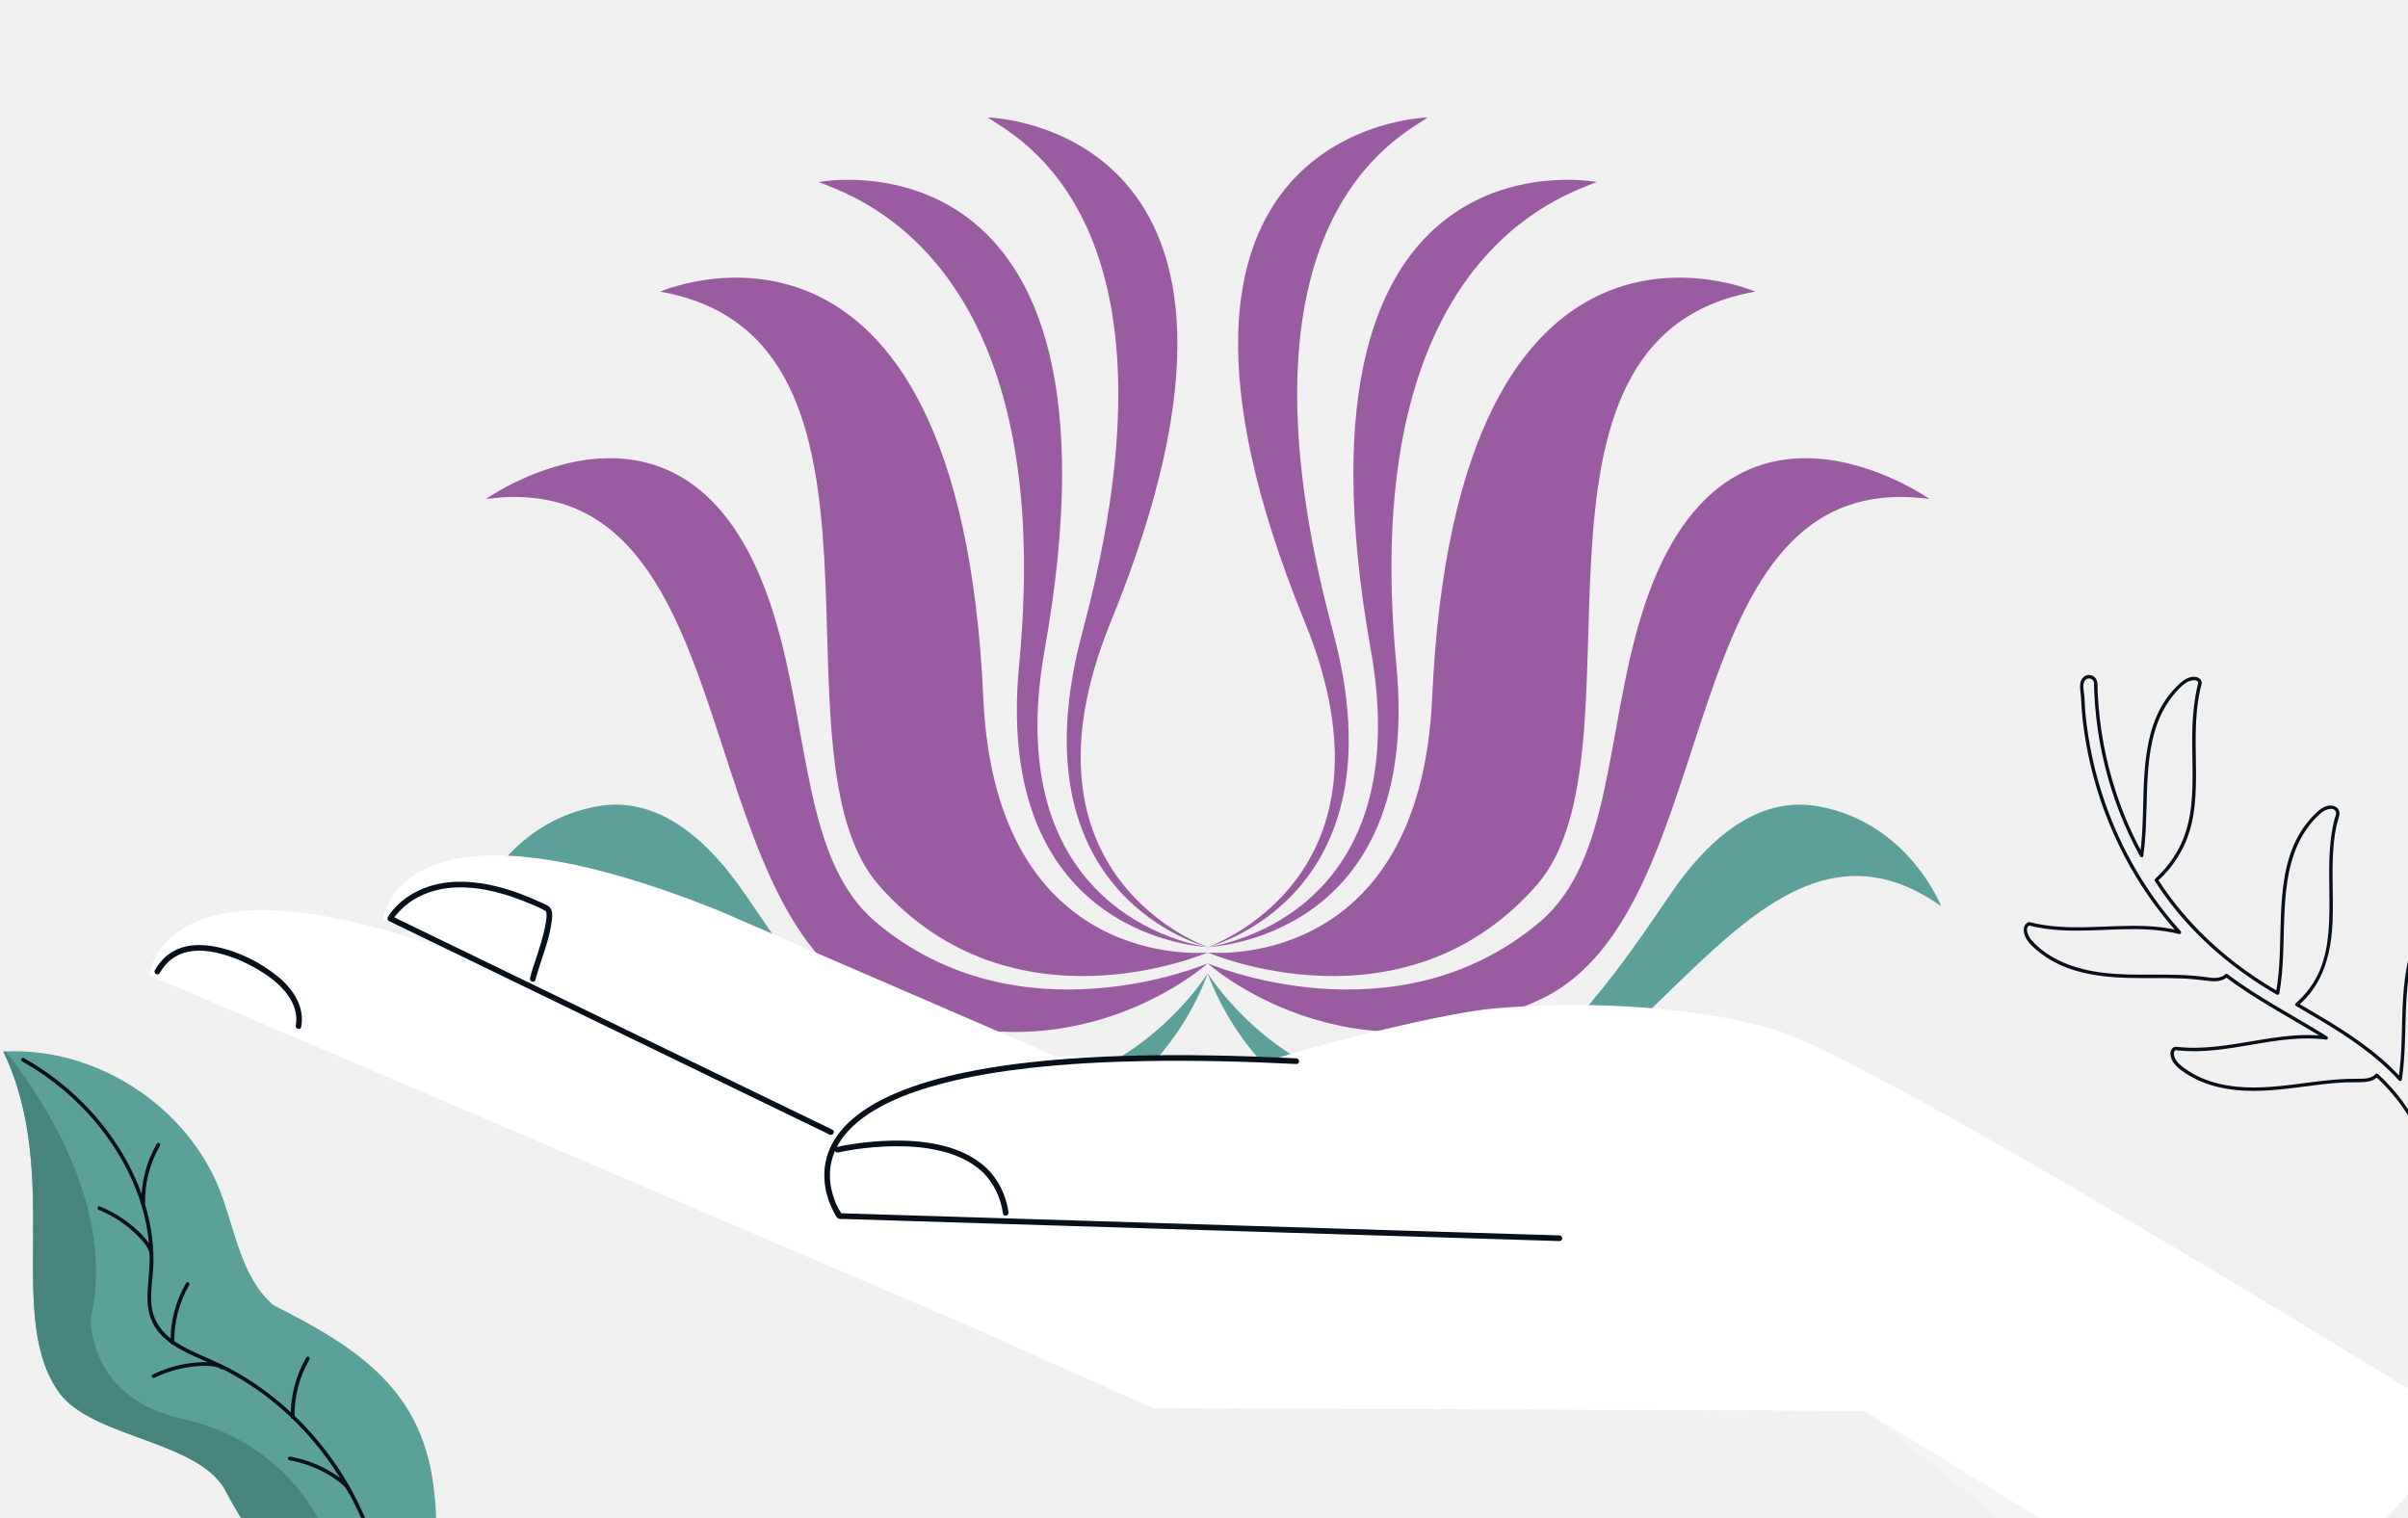
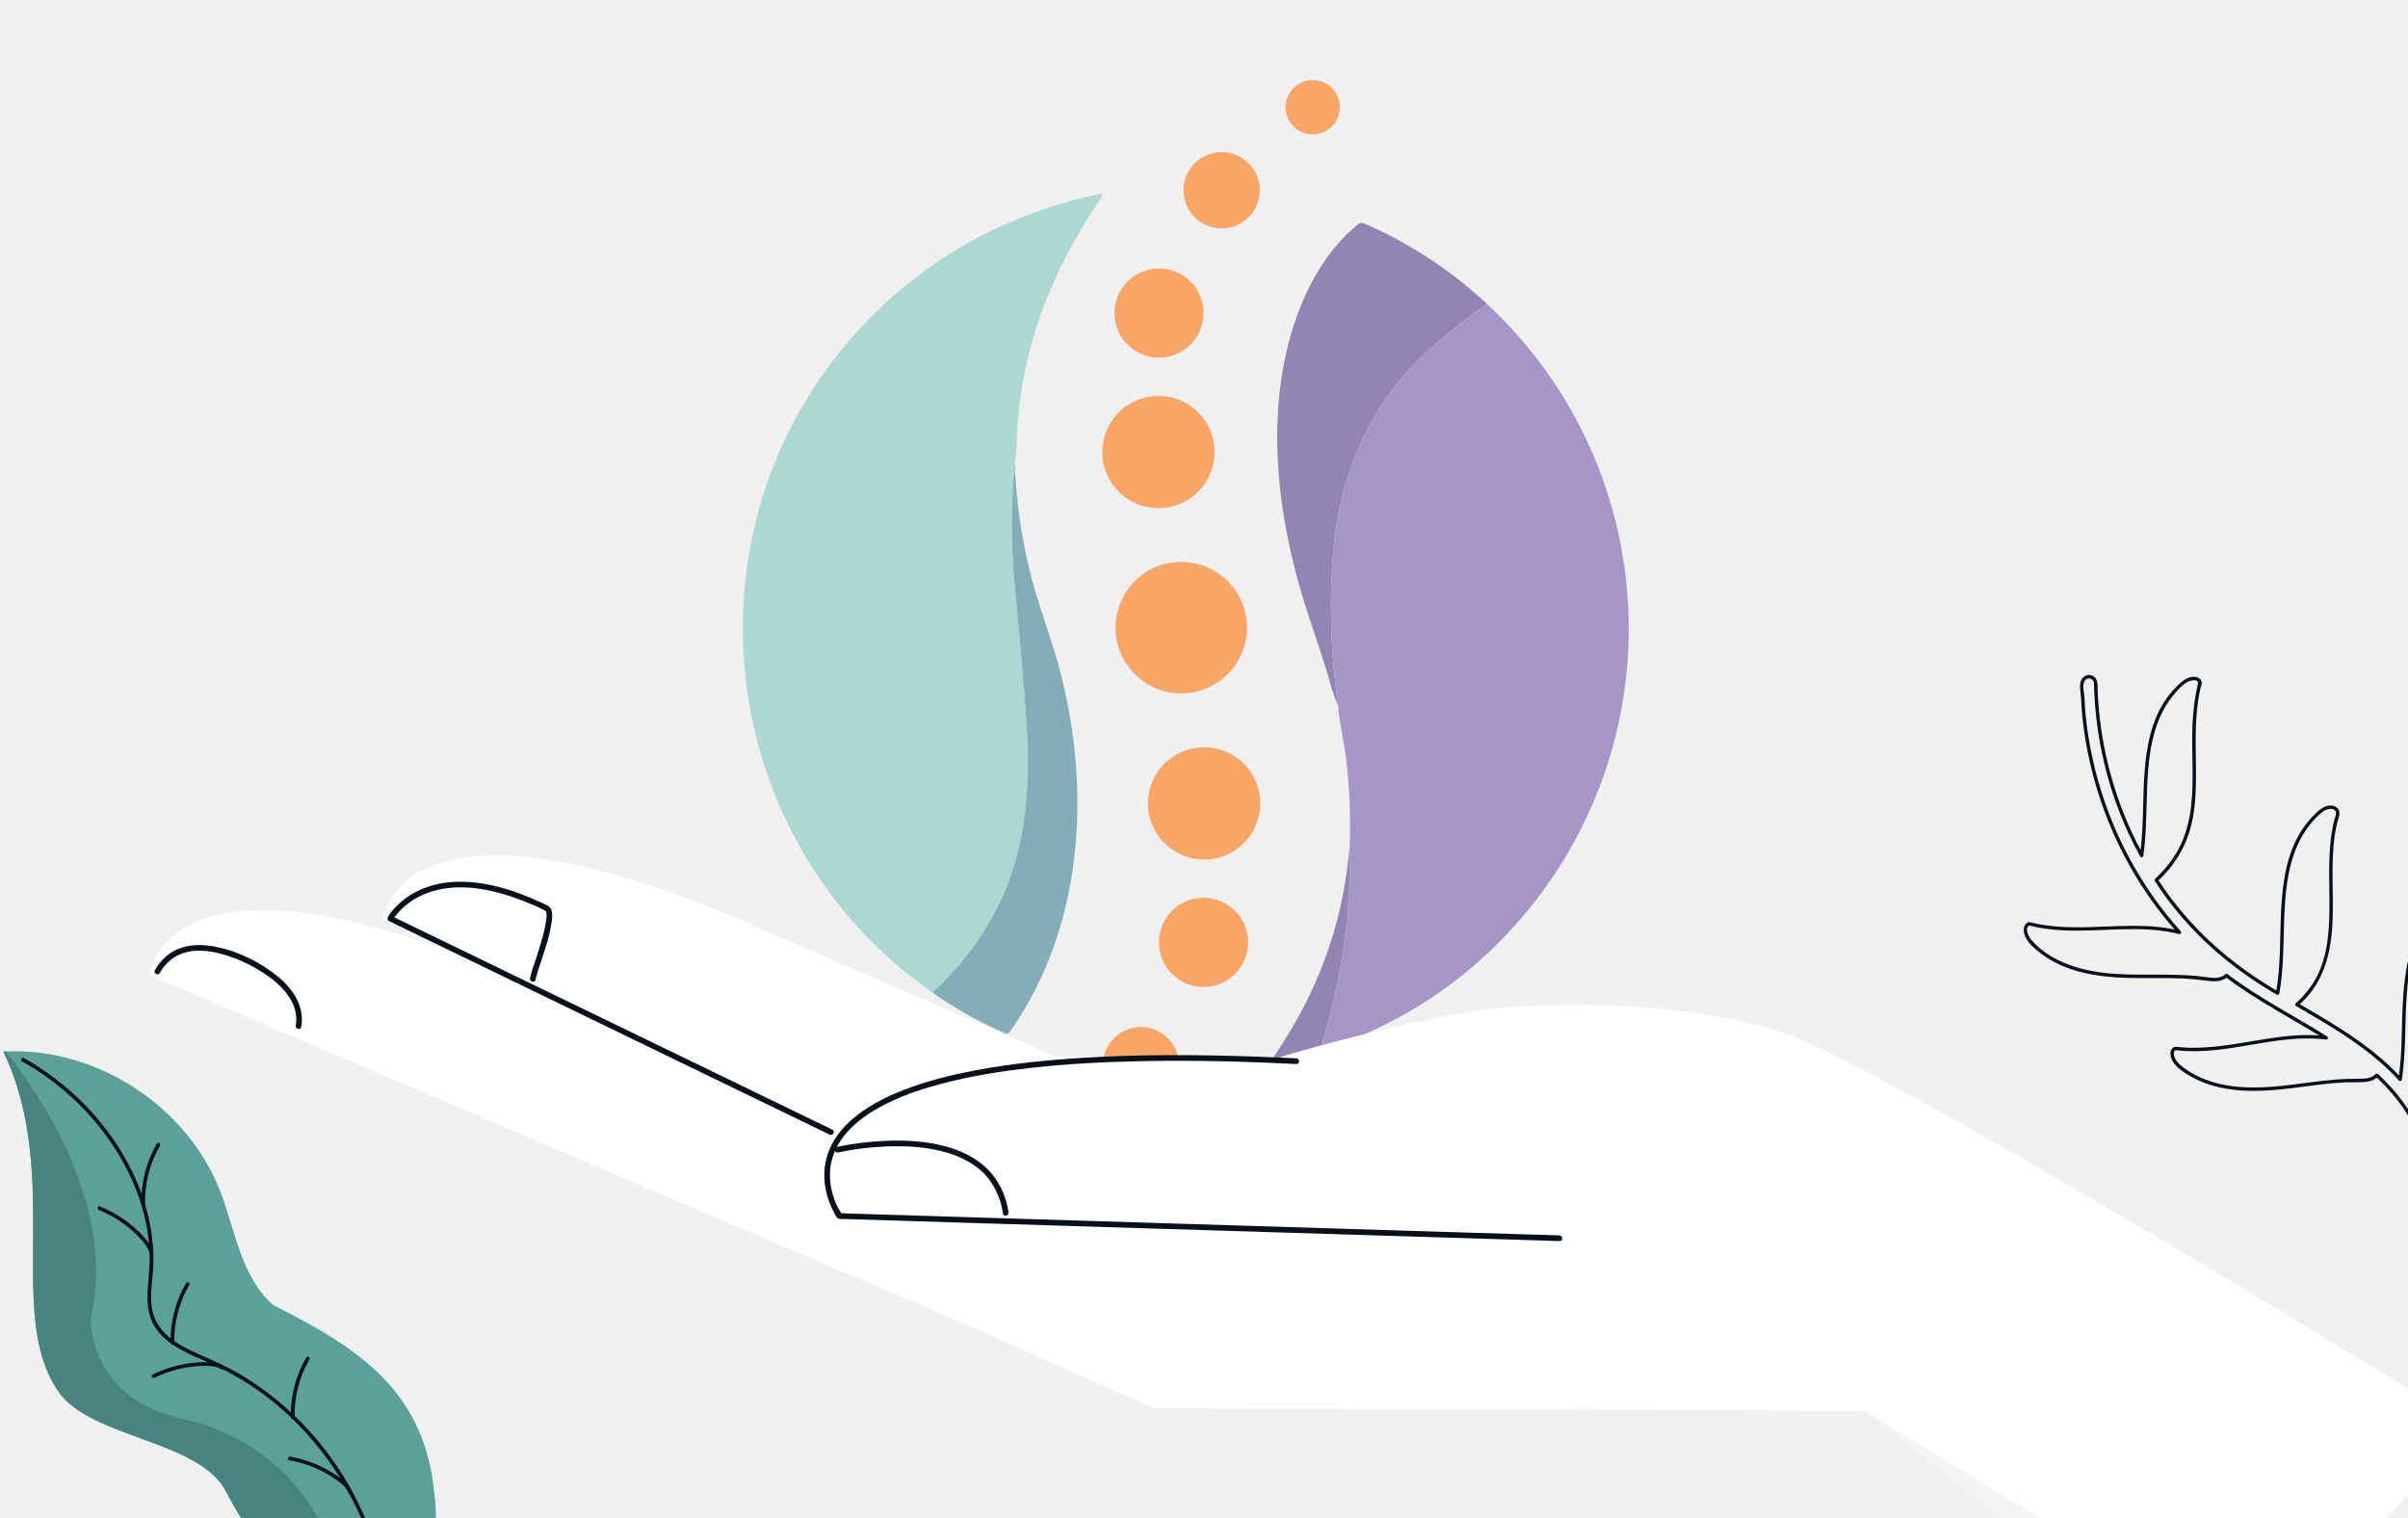
<svg xmlns="http://www.w3.org/2000/svg" width="533" height="336" viewBox="0 0 533 336" fill="none">
-   <g clip-path="url(#clip0_219_539)">
-     <mask id="mask0_219_539" style="mask-type:luminance" maskUnits="userSpaceOnUse" x="439" y="143" width="94" height="116">
+   <g clip-path="url(#clip0_228_533)">
+     <path d="M288.991 29.526C292.192 30.398 295.494 28.509 296.366 25.308C297.238 22.107 295.35 18.804 292.148 17.932C288.947 17.06 285.645 18.949 284.773 22.15C283.901 25.352 285.789 28.654 288.991 29.526Z" fill="#F9A566" />
+     <path d="M268.186 50.257C272.687 51.482 277.329 48.828 278.554 44.328C279.78 39.827 277.125 35.185 272.625 33.96C268.125 32.734 263.483 35.389 262.257 39.889C261.032 44.389 263.686 49.031 268.186 50.257Z" fill="#F9A566" />
+     <path d="M329.139 67.266C321.287 72.851 314.016 78.602 308.113 86.334C300.649 96.103 296.368 108.751 295.228 120.854C294.144 132.315 294.47 144.144 296.206 156.341C295.488 154.585 294.884 152.844 294.395 151.118C292.632 144.829 290.33 138.659 288.49 132.655C282.771 114.042 280.349 93.101 285.641 74.381C288.274 65.066 293.06 55.734 300.644 49.602C300.816 49.462 301.023 49.372 301.244 49.341C301.465 49.31 301.691 49.341 301.898 49.428C311.932 53.781 321.013 59.727 329.139 67.266Z" fill="#9385B1" />
+     <path d="M224.594 102.511C223.734 111.968 223.772 121.41 224.707 130.836C225.666 140.51 226.498 150.195 227.204 159.891C227.894 169.449 227.477 178.029 225.953 185.632C223.326 198.744 216.805 210.102 206.391 219.709C155.763 184.351 149.877 111.324 194.521 68.455C208.06 55.452 224.428 46.931 243.624 42.891C243.691 42.875 243.761 42.881 243.825 42.907C243.888 42.933 243.943 42.978 243.981 43.036C244.019 43.094 244.039 43.163 244.038 43.233C244.037 43.303 244.015 43.371 243.976 43.429C232.648 59.853 225.576 78.023 225.028 97.874C224.982 99.481 224.837 101.027 224.594 102.511Z" fill="#ADD8D2" />
+     <path d="M292.055 232.75C296.918 217.356 299.155 202.074 298.765 186.902C298.994 177.97 298.49 170.161 297.254 163.474C296.558 159.691 296.208 157.313 296.204 156.342C294.468 144.145 294.142 132.315 295.226 120.854C296.366 108.751 300.647 96.104 308.111 86.335C314.014 78.602 321.285 72.851 329.137 67.266C369.291 104.687 371.104 167.12 333.401 206.923C322.163 218.783 308.381 227.392 292.055 232.75Z" fill="#A696C8" />
+     <path d="M253.947 78.82C259.204 80.252 264.627 77.151 266.059 71.894C267.491 66.637 264.39 61.214 259.132 59.782C253.875 58.35 248.453 61.451 247.021 66.709C245.589 71.966 248.69 77.388 253.947 78.82Z" fill="#F9A566" />
+     <path d="M253.151 112.048C259.773 113.851 266.603 109.945 268.407 103.323C270.211 96.701 266.304 89.87 259.682 88.067C253.06 86.263 246.229 90.169 244.426 96.791C242.622 103.414 246.528 110.244 253.151 112.048Z" fill="#F9A566" />
+     <path d="M224.59 102.508C224.924 110.891 226.083 119.04 228.068 126.955C229.501 132.655 231.638 138.305 233.483 144.439C241.811 172.113 240.55 204.361 223.486 228.434C223.369 228.595 223.201 228.711 223.01 228.763C222.818 228.815 222.616 228.799 222.435 228.719C216.726 226.209 211.376 223.205 206.387 219.706C216.801 210.099 223.322 198.741 225.949 185.629C227.473 178.026 227.89 169.446 227.2 159.888C226.494 150.192 225.662 140.507 224.703 130.833C223.768 121.407 223.73 111.965 224.59 102.508Z" fill="#84ADB7" />
+     <path d="M257.644 152.964C265.395 155.075 273.391 150.502 275.502 142.751C277.613 134.999 273.041 127.004 265.289 124.893C257.538 122.782 249.542 127.354 247.431 135.106C245.32 142.857 249.892 150.852 257.644 152.964Z" fill="#F9A566" />
+     <path d="M263.26 189.817C269.882 191.621 276.713 187.715 278.516 181.093C280.32 174.47 276.414 167.64 269.791 165.836C263.169 164.032 256.339 167.939 254.535 174.561C252.731 181.183 256.638 188.014 263.26 189.817Z" fill="#F9A566" />
+     <path d="M292.057 232.749L281.809 235.315C281.737 235.334 281.661 235.331 281.591 235.306C281.521 235.28 281.46 235.234 281.417 235.174C281.374 235.113 281.351 235.04 281.35 234.966C281.349 234.892 281.372 234.819 281.413 234.757C283.078 232.288 284.689 229.723 286.245 227.063C293.446 214.779 297.621 201.392 298.768 186.901C299.157 202.073 296.92 217.355 292.057 232.749Z" fill="#9385B1" />
+     <path d="M263.798 218.115C269.06 219.548 274.486 216.444 275.919 211.183C277.352 205.921 274.249 200.494 268.988 199.061C263.726 197.628 258.299 200.732 256.866 205.993C255.433 211.255 258.537 216.682 263.798 218.115Z" fill="#F9A566" />
+     <path d="M250.324 243.906C254.82 245.13 259.457 242.478 260.682 237.982C261.907 233.486 259.254 228.848 254.758 227.624C250.262 226.399 245.624 229.051 244.4 233.547C243.175 238.043 245.827 242.681 250.324 243.906Z" fill="#F9A566" />
+     <path d="M230.791 259.959C233.997 260.832 237.303 258.941 238.176 255.736C239.049 252.53 237.158 249.223 233.953 248.35C230.747 247.477 227.441 249.368 226.568 252.574C225.694 255.78 227.585 259.086 230.791 259.959Z" fill="#F9A566" />
+     <mask id="mask0_228_533" style="mask-type:luminance" maskUnits="userSpaceOnUse" x="439" y="143" width="94" height="116">
      <path d="M439.797 143.492H533V258.531H439.797V143.492Z" fill="white" />
    </mask>
-     <g mask="url(#mask0_219_539)">
+     <g mask="url(#mask0_228_533)">
      <path d="M449.246 204.11C457.812 206.318 466.703 204.559 475.407 205.003C477.799 205.124 480.184 205.421 482.509 206.007C482.386 206.219 482.263 206.431 482.14 206.642C477.421 201.414 473.388 195.579 470.139 189.328C466.874 183.048 464.389 176.357 462.757 169.468C461.948 166.056 461.35 162.594 460.965 159.107C460.788 157.515 460.703 155.928 460.617 154.333C460.556 153.218 460.25 152.054 460.531 150.947C460.792 149.915 461.805 149.146 462.883 149.469C464.568 149.973 464.254 151.805 464.314 153.19C464.483 157.064 464.926 160.925 465.641 164.737C467.068 172.356 469.558 179.777 473.05 186.697C473.475 187.538 473.915 188.371 474.367 189.197C474.136 189.227 473.905 189.258 473.674 189.288C474.525 183.317 474.238 177.252 474.663 171.248C475.072 165.468 476.114 159.476 479.526 154.647C480.386 153.428 481.374 152.301 482.476 151.296C483.404 150.448 484.6 149.671 485.922 149.824C486.411 149.881 486.874 150.097 487.153 150.517C487.565 151.134 487.173 151.865 487.026 152.526C486.662 154.17 486.414 155.836 486.256 157.512C485.664 163.768 486.345 170.051 485.943 176.313C485.752 179.282 485.294 182.254 484.293 185.064C483.235 188.038 481.593 190.753 479.493 193.105C478.88 193.792 478.231 194.443 477.556 195.069C477.576 194.916 477.596 194.763 477.615 194.609C482.799 202.687 489.665 209.597 497.487 215.127C499.701 216.692 501.991 218.147 504.34 219.5C504.154 219.575 503.968 219.651 503.782 219.727C504.907 213.484 504.588 207.087 504.959 200.78C505.317 194.706 506.273 188.371 509.817 183.261C510.699 181.988 511.718 180.812 512.857 179.762C513.784 178.907 514.854 178.171 516.181 178.324C517.23 178.445 517.956 179.231 517.809 180.311C517.712 181.013 517.411 181.708 517.253 182.405C517.082 183.163 516.941 183.928 516.824 184.696C515.86 191.058 516.569 197.521 516.304 203.921C516.049 210.052 514.732 216.192 510.488 220.853C509.921 221.476 509.314 222.06 508.679 222.614C508.654 222.415 508.628 222.216 508.603 222.017C514.963 225.736 521.413 229.423 527.024 234.245C528.616 235.614 530.127 237.073 531.536 238.63C531.325 238.686 531.113 238.742 530.902 238.798C531.807 232.83 531.524 226.756 531.921 220.748C532.304 214.962 533.282 208.954 536.616 204.069C537.454 202.841 538.421 201.701 539.502 200.68C540.453 199.782 541.567 198.936 542.945 198.953C543.446 198.959 543.958 199.112 544.302 199.492C544.816 200.059 544.551 200.61 544.393 201.275C544.012 202.883 543.752 204.516 543.583 206.159C542.936 212.462 543.604 218.797 543.237 225.11C543.063 228.106 542.64 231.114 541.672 233.964C540.673 236.903 539.104 239.603 537.039 241.92C536.447 242.585 535.818 243.213 535.162 243.814C535.182 243.661 535.201 243.507 535.221 243.354C538.675 247.943 540.715 253.458 541.183 259.179C541.499 263.039 541.252 267.349 539.597 270.916C539.227 271.716 538.649 272.831 537.718 273.081C536.805 273.326 536.246 272.446 535.977 271.712C535.868 271.415 535.787 271.107 535.725 270.797C535.597 270.149 536.132 269.424 536.353 268.82C536.875 267.401 537.241 265.92 537.432 264.419C537.812 261.427 537.52 258.382 536.744 255.476C534.971 248.834 530.858 242.882 525.828 238.278C526.007 238.278 526.186 238.278 526.364 238.278C525.543 239.127 524.451 239.427 523.302 239.508C521.868 239.61 520.419 239.52 518.981 239.587C515.737 239.739 512.516 240.182 509.298 240.6C503.561 241.347 497.742 241.984 492.011 240.84C489.501 240.339 487.038 239.498 484.822 238.202C483.072 237.179 480.632 235.666 480.424 233.42C480.387 233.025 480.448 232.611 480.664 232.271C480.975 231.782 481.347 231.661 481.892 231.723C483.365 231.891 484.849 231.946 486.331 231.917C489.304 231.861 492.259 231.476 495.192 231.014C501.689 229.991 508.296 228.498 514.9 229.352C514.836 229.587 514.772 229.824 514.708 230.06C507.338 225.464 499.556 221.503 492.611 216.25C492.764 216.23 492.917 216.21 493.071 216.19C491.931 217.254 490.426 217.298 488.955 217.125C487.005 216.895 485.069 216.668 483.104 216.583C478.958 216.404 474.806 216.576 470.658 216.447C464.061 216.242 457.036 215.135 451.671 210.986C450.394 209.997 448.915 208.787 448.265 207.265C447.78 206.131 447.708 204.633 449.045 204.109C449.5 203.931 449.697 204.665 449.247 204.842C448.017 205.324 449.003 207.267 449.542 207.93C450.476 209.081 451.655 210.084 452.868 210.928C455.279 212.606 458.032 213.718 460.866 214.448C467.597 216.181 474.589 215.607 481.464 215.769C483.573 215.819 485.681 215.938 487.774 216.209C489.344 216.412 491.249 216.853 492.534 215.653C492.646 215.549 492.859 215.491 492.994 215.593C499.94 220.847 507.721 224.807 515.091 229.403C515.381 229.584 515.297 230.163 514.9 230.111C503.834 228.682 493.07 233.722 481.997 232.494C481.7 232.461 481.507 232.386 481.319 232.654C481.19 232.838 481.163 233.069 481.173 233.287C481.197 233.803 481.44 234.31 481.721 234.734C482.347 235.681 483.404 236.389 484.336 237.005C486.395 238.367 488.71 239.283 491.102 239.863C496.312 241.125 501.697 240.774 506.967 240.136C510.347 239.726 513.716 239.21 517.112 238.945C518.765 238.816 520.417 238.77 522.075 238.776C523.405 238.78 524.841 238.762 525.829 237.741C525.976 237.588 526.216 237.604 526.365 237.741C534.53 245.213 541.048 257.256 537.274 268.487C537.06 269.123 536.787 269.73 536.544 270.354C536.455 270.584 536.447 270.568 536.514 270.85C536.551 271.004 536.592 271.157 536.64 271.307C536.755 271.667 536.947 272.098 537.205 272.292C537.366 272.413 537.521 272.387 537.747 272.238C538.081 272.017 538.346 271.626 538.555 271.273C539.306 270.013 539.707 268.539 540.002 267.114C540.422 265.08 540.569 262.992 540.517 260.918C540.361 254.723 538.293 248.689 534.565 243.737C534.469 243.609 534.511 243.381 534.625 243.277C536.958 241.137 538.878 238.611 540.177 235.714C541.364 233.064 541.995 230.19 542.299 227.312C542.93 221.353 542.333 215.348 542.594 209.375C542.66 207.852 542.781 206.332 542.981 204.82C543.08 204.071 543.197 203.324 543.339 202.582C543.406 202.226 543.48 201.87 543.558 201.516C543.641 201.147 543.807 200.74 543.836 200.364C543.891 199.663 542.911 199.666 542.426 199.765C541.781 199.897 541.185 200.204 540.686 200.629C539.573 201.576 538.564 202.673 537.697 203.849C534.299 208.461 533.182 214.216 532.746 219.815C532.301 225.533 532.53 231.291 531.896 236.995C531.822 237.665 531.733 238.333 531.633 238.999C531.59 239.281 531.176 239.363 530.998 239.166C526.043 233.691 519.856 229.582 513.562 225.814C511.789 224.753 510.002 223.715 508.219 222.672C508.019 222.556 507.955 222.238 508.142 222.076C510.488 220.03 512.352 217.515 513.535 214.628C514.638 211.937 515.166 209.047 515.407 206.159C515.913 200.094 515.281 194 515.715 187.932C515.821 186.449 515.991 184.969 516.256 183.506C516.389 182.771 516.548 182.04 516.736 181.316C516.876 180.775 517.277 180.102 516.965 179.551C516.411 178.574 514.752 179.196 514.098 179.684C512.882 180.593 511.809 181.834 510.903 183.044C507.305 187.852 506.198 193.901 505.783 199.763C505.358 205.785 505.63 211.858 504.836 217.852C504.744 218.547 504.638 219.239 504.514 219.928C504.469 220.175 504.153 220.268 503.956 220.155C495.578 215.331 487.942 209.142 481.8 201.649C480.059 199.526 478.442 197.303 476.959 194.992C476.872 194.855 476.9 194.642 477.019 194.532C479.394 192.327 481.393 189.76 482.765 186.812C483.983 184.191 484.664 181.344 484.992 178.48C485.666 172.594 485.062 166.653 485.287 160.748C485.404 157.67 485.734 154.589 486.464 151.593C486.552 151.23 486.665 150.951 486.295 150.719C486.052 150.566 485.739 150.552 485.461 150.573C484.833 150.619 484.196 150.892 483.687 151.256C482.525 152.087 481.505 153.28 480.639 154.406C477.144 158.953 475.958 164.718 475.493 170.317C475.018 176.029 475.246 181.781 474.653 187.484C474.583 188.154 474.5 188.822 474.405 189.488C474.358 189.82 473.857 189.845 473.712 189.579C470.218 183.197 467.566 176.361 465.845 169.29C464.99 165.774 464.366 162.203 463.97 158.605C463.768 156.769 463.628 154.926 463.55 153.08C463.532 152.646 463.517 152.211 463.505 151.776C463.494 151.33 463.55 150.875 463.215 150.528C462.741 150.037 461.963 150.039 461.525 150.574C460.868 151.377 461.233 152.829 461.327 153.761C461.466 155.138 461.467 156.529 461.599 157.911C461.926 161.301 462.462 164.67 463.197 167.995C464.668 174.65 466.93 181.13 469.936 187.245C472.924 193.326 476.64 199.055 481.026 204.221C481.566 204.857 482.117 205.484 482.677 206.104C482.928 206.383 482.685 206.834 482.308 206.739C473.791 204.588 464.921 206.393 456.271 205.906C453.835 205.768 451.409 205.45 449.044 204.841C448.572 204.721 448.772 203.988 449.246 204.11Z" fill="#08101A" />
    </g>
-     <mask id="mask1_219_539" style="mask-type:luminance" maskUnits="userSpaceOnUse" x="-16" y="216" width="119" height="120">
+     <mask id="mask1_228_533" style="mask-type:luminance" maskUnits="userSpaceOnUse" x="-16" y="216" width="119" height="120">
      <path d="M-15.738 216.162H103V335.999H-15.738V216.162Z" fill="white" />
    </mask>
-     <g mask="url(#mask1_219_539)">
+     <g mask="url(#mask1_228_533)">
      <path d="M13.796 309.142C22.067 318.517 44.649 319.151 50.155 330.378C52.773 335.713 68.652 361.17 78.514 365.651C79.176 365.989 79.815 366.258 80.437 366.457C94.139 370.891 97.755 342.732 96.176 330.875C94.069 307.925 79.616 298.536 60.487 288.866C53.37 282.727 52.13 272.395 48.723 263.633C41.411 244.839 21.388 231.836 1.279 232.737C1.098 232.741 0.918 232.752 0.738 232.762C14.224 260.877 0.478 292.601 13.796 309.142Z" fill="#5BA199" />
      <path d="M5.274 234.202C14.796 239.529 22.917 247.561 28.145 257.164C30.66 261.782 32.509 266.792 33.383 271.986C33.81 274.528 34.013 277.108 33.951 279.686C33.876 282.805 33.189 285.937 33.546 289.058C33.868 291.865 35.292 294.207 37.444 295.99C39.401 297.613 41.74 298.732 44.045 299.766C46.426 300.834 48.824 301.846 51.127 303.082C53.424 304.314 55.641 305.694 57.764 307.205C66.229 313.231 73.208 321.282 78.13 330.429C83.078 339.625 85.97 349.965 86.165 360.427C86.189 361.702 86.17 362.978 86.115 364.253C86.092 364.778 85.273 364.781 85.296 364.253C85.751 353.807 83.46 343.341 78.978 333.914C74.506 324.508 67.9 316.116 59.711 309.677C55.588 306.436 51.063 303.746 46.267 301.634C41.955 299.734 36.945 297.875 34.297 293.704C32.7 291.188 32.505 288.22 32.707 285.32C32.906 282.444 33.24 279.622 33.09 276.734C32.817 271.462 31.466 266.265 29.341 261.443C24.947 251.472 17.384 242.919 8.29 236.981C7.171 236.251 6.027 235.562 4.861 234.909C4.401 234.652 4.813 233.944 5.274 234.202Z" fill="#08101A" />
      <path d="M13.796 309.143C22.067 318.518 44.649 319.152 50.155 330.379C52.773 335.715 68.652 361.171 78.514 365.653C79.176 365.99 79.815 366.259 80.438 366.458C77.975 354.71 74.895 345.632 71.667 338.622C65.833 325.942 54.162 317.061 40.535 314.095C19.241 309.452 20.102 291.785 20.102 291.785C25.856 267.054 8.753 242.14 1.279 232.738C1.098 232.742 0.918 232.752 0.738 232.763C14.224 260.878 0.478 292.602 13.796 309.143Z" fill="#47847D" />
      <path d="M35.42 253.573C33.179 257.442 32.033 261.863 32.108 266.334C32.117 266.862 31.298 266.862 31.289 266.334C31.212 261.724 32.403 257.148 34.713 253.159C34.978 252.703 35.686 253.115 35.42 253.573Z" fill="#08101A" />
      <path d="M33.144 277.571C32.892 276.292 32.093 275.269 31.232 274.328C30.375 273.392 29.448 272.518 28.464 271.716C26.487 270.104 24.259 268.79 21.897 267.828C21.416 267.632 21.626 266.838 22.115 267.038C24.617 268.057 26.948 269.428 29.044 271.137C30.093 271.992 31.079 272.927 31.981 273.937C32.867 274.926 33.672 276.025 33.934 277.353C34.036 277.868 33.247 278.089 33.144 277.571Z" fill="#08101A" />
      <path d="M48.947 303.047C47.88 302.414 46.645 302.319 45.429 302.324C44.13 302.329 42.83 302.433 41.547 302.639C39 303.046 36.522 303.831 34.205 304.963C33.733 305.194 33.317 304.487 33.791 304.255C36.283 303.038 38.944 302.195 41.689 301.793C43.037 301.596 44.403 301.487 45.766 301.506C47.015 301.523 48.27 301.693 49.361 302.34C49.814 302.608 49.402 303.317 48.947 303.047Z" fill="#08101A" />
      <path d="M41.889 284.423C39.648 288.291 38.502 292.713 38.576 297.184C38.585 297.712 37.766 297.712 37.757 297.184C37.68 292.573 38.872 287.997 41.182 284.009C41.446 283.553 42.155 283.965 41.889 284.423Z" fill="#08101A" />
      <path d="M68.499 300.888C66.258 304.756 65.111 309.178 65.186 313.649C65.195 314.177 64.376 314.177 64.367 313.649C64.29 309.038 65.481 304.463 67.791 300.474C68.056 300.018 68.764 300.43 68.499 300.888Z" fill="#08101A" />
      <path d="M77.149 330.45C76.661 329.305 75.739 328.482 74.752 327.764C73.695 326.996 72.578 326.31 71.418 325.709C69.099 324.509 66.606 323.678 64.038 323.214C63.52 323.121 63.739 322.331 64.256 322.424C66.95 322.91 69.562 323.806 71.986 325.082C73.185 325.712 74.342 326.433 75.425 327.248C76.423 327.999 77.358 328.865 77.856 330.036C78.06 330.516 77.355 330.934 77.149 330.45Z" fill="#08101A" />
    </g>
-     <path d="M402.44 178.469C388.565 175.991 377.472 186.498 369.569 198.169C356.742 217.108 343.257 236.004 327.934 239.935C288.686 250.005 267.328 215.432 267.328 215.432C267.328 215.432 279.879 254.245 320.242 250.698C364.205 246.836 388.33 171.445 429.656 200.565C429.656 200.565 422.432 182.04 402.44 178.469Z" fill="url(#paint0_radial_219_539)" />
-     <path d="M316.999 154.486C314.238 215.653 267.328 210.827 267.328 210.827C267.328 210.827 310.385 229.523 339.964 196.133C365.93 166.823 330.511 74.734 388.54 64.554C388.54 64.554 322.364 35.644 316.999 154.486Z" fill="url(#paint1_radial_219_539)" />
-     <path d="M363.362 136.058C355.371 161.966 356.91 190.468 340.864 204.041C308.842 231.128 267.328 213.229 267.328 213.229C267.328 213.229 298.289 241.24 341.009 221.182C383.163 201.39 368.696 102.604 427.089 110.446C427.089 110.446 381.259 78.041 363.362 136.058Z" fill="url(#paint2_radial_219_539)" />
-     <path d="M309.076 147.18C300.396 56.697 346.455 43.203 353.442 40.29C353.442 40.29 282.529 26.625 303.409 143.742C314.154 204.022 267.328 209.621 267.328 209.621C267.328 209.621 314.923 208.13 309.076 147.18Z" fill="url(#paint3_radial_219_539)" />
-     <path d="M295.056 139.817C270.636 48.883 309.805 30.316 316.024 26C316.024 26 243.823 27.509 288.795 137.645C311.942 194.331 267.328 209.623 267.328 209.623C267.328 209.623 310.935 198.951 295.056 139.817Z" fill="url(#paint4_radial_219_539)" />
-     <path d="M132.216 178.469C146.091 175.991 157.184 186.498 165.087 198.169C177.914 217.108 191.399 236.004 206.722 239.935C245.97 250.005 267.328 215.432 267.328 215.432C267.328 215.432 254.777 254.245 214.414 250.698C170.451 246.836 146.326 171.445 105 200.565C105 200.565 112.224 182.04 132.216 178.469Z" fill="url(#paint5_radial_219_539)" />
-     <path d="M217.65 154.486C220.411 215.653 267.321 210.827 267.321 210.827C267.321 210.827 224.265 229.523 194.685 196.133C168.72 166.823 204.139 74.734 146.109 64.554C146.109 64.554 212.287 35.644 217.65 154.486Z" fill="url(#paint6_radial_219_539)" />
-     <path d="M171.293 136.058C179.284 161.966 177.745 190.468 193.791 204.041C225.813 231.128 267.327 213.229 267.327 213.229C267.327 213.229 236.366 241.24 193.646 221.182C151.492 201.39 165.959 102.604 107.566 110.446C107.566 110.446 153.396 78.041 171.293 136.058Z" fill="url(#paint7_radial_219_539)" />
-     <path d="M225.578 147.18C234.258 56.697 188.199 43.203 181.211 40.29C181.211 40.29 252.124 26.625 231.244 143.742C220.5 204.022 267.326 209.621 267.326 209.621C267.326 209.621 219.731 208.13 225.578 147.18Z" fill="url(#paint8_radial_219_539)" />
-     <path d="M239.601 139.817C264.021 48.883 224.852 30.316 218.633 26C218.633 26 290.834 27.509 245.863 137.645C222.716 194.331 267.329 209.623 267.329 209.623C267.329 209.623 223.721 198.951 239.601 139.817Z" fill="url(#paint9_radial_219_539)" />
    <path d="M546.442 315.643L519.057 346.256L501.041 366.387L412.753 312.271L255.272 311.669L211.723 292.26L211.713 292.289L33.113 215.834C33.113 215.834 33.113 215.824 33.123 215.794C33.273 214.571 36.817 190.352 91.326 207.707C96.14 209.24 101.344 211.094 106.979 213.319C107.059 213.349 107.149 213.379 107.229 213.419C107.279 213.439 107.339 213.459 107.389 213.479L108.52 213.87L105.177 212.427L102.295 211.175L89.374 205.583L84.82 203.609C84.82 203.609 87.692 172.917 159.096 201.565L233.653 233.801L283.057 234.091C293.316 230.825 319.85 224.171 330.579 223.229C353.33 221.215 376.711 223.199 392.715 227.889C415.875 234.693 546.442 315.643 546.442 315.643Z" fill="white" />
    <path opacity="0.3" d="M496.057 344.257L478.041 364.388L412.753 312.272L255.272 311.67L211.723 292.261L211.713 292.29L33.113 215.835C33.113 215.835 33.113 215.825 33.123 215.795L258.514 296.479L436.053 297.872L496.057 344.257Z" fill="white" />
    <path opacity="0.3" d="M88.879 205.031L104.257 221.827L183.014 255.885L186.743 249.82L88.879 205.031Z" fill="white" />
    <path d="M34.279 214.746C35.587 212.385 37.621 210.577 40.205 209.75C42.658 208.965 45.321 209.087 47.818 209.58C52.754 210.556 57.582 212.965 61.481 216.131C64.808 218.834 67.523 222.83 66.671 227.31C66.52 228.101 65.314 227.766 65.464 226.977C66.174 223.247 63.867 219.842 61.184 217.51C59.381 215.943 57.341 214.651 55.218 213.565C53.084 212.474 50.837 211.583 48.506 211.014C46.244 210.462 43.824 210.197 41.526 210.694C38.817 211.281 36.697 212.964 35.36 215.378C34.969 216.083 33.888 215.452 34.279 214.746Z" fill="#08101A" />
    <path d="M117.321 216.528C117.646 214.959 118.256 213.428 118.745 211.906C119.432 209.771 120.109 207.623 120.588 205.43C120.777 204.567 120.948 203.689 120.969 202.804C120.972 202.648 120.971 202.492 120.962 202.336C120.947 202.105 120.961 202.162 120.916 201.99C120.898 201.925 120.882 201.861 120.862 201.797C120.83 201.692 120.899 201.898 120.837 201.739C120.794 201.627 120.741 201.623 120.811 201.664C119.312 200.798 117.63 200.142 116.024 199.502C114.484 198.888 112.917 198.338 111.324 197.876C106.769 196.554 101.852 195.883 97.166 196.909C95.562 197.26 94.031 197.793 92.596 198.547C91.446 199.151 90.413 199.854 89.514 200.64C88.825 201.241 88.196 201.902 87.623 202.615C87.528 202.733 87.683 202.53 87.555 202.704C87.509 202.766 87.462 202.828 87.417 202.89C87.343 202.993 87.271 203.096 87.201 203.201C87.119 203.323 87.053 203.472 86.96 203.584C86.948 203.599 86.94 203.619 86.931 203.636C86.857 203.35 86.782 203.065 86.707 202.779C87.583 203.203 88.459 203.628 89.335 204.052C91.699 205.198 94.063 206.344 96.426 207.489C99.917 209.181 103.408 210.873 106.9 212.565C111.187 214.642 115.474 216.72 119.761 218.798C124.427 221.059 129.093 223.32 133.759 225.582C138.468 227.864 143.178 230.147 147.888 232.429C152.307 234.57 156.726 236.712 161.145 238.854C164.855 240.652 168.565 242.45 172.275 244.248C174.945 245.541 177.614 246.835 180.284 248.129C181.555 248.745 182.846 249.33 184.1 249.979C184.153 250.006 184.207 250.03 184.26 250.056C184.985 250.407 184.351 251.488 183.629 251.138C182.753 250.713 181.877 250.289 181.001 249.864C178.638 248.719 176.273 247.573 173.91 246.428C170.419 244.736 166.927 243.044 163.436 241.352C159.149 239.274 154.862 237.197 150.575 235.119C145.909 232.858 141.243 230.596 136.577 228.335C131.867 226.053 127.157 223.77 122.448 221.488C118.029 219.346 113.61 217.205 109.191 215.063C105.481 213.265 101.771 211.467 98.061 209.669C95.391 208.375 92.722 207.081 90.052 205.787C88.781 205.172 87.49 204.587 86.236 203.938C86.183 203.911 86.129 203.886 86.076 203.86C85.764 203.709 85.701 203.283 85.851 203.003C86.416 201.956 87.28 201.016 88.135 200.203C90.275 198.169 92.942 196.745 95.779 195.961C100.385 194.688 105.303 195.069 109.897 196.196C113.312 197.033 116.613 198.298 119.798 199.78C120.72 200.209 121.794 200.486 122.098 201.558C122.303 202.279 122.23 203.08 122.138 203.813C121.606 208.037 119.904 212.023 118.728 216.087C118.655 216.343 118.582 216.6 118.528 216.861C118.364 217.65 117.157 217.316 117.321 216.528Z" fill="#08101A" />
    <path d="M345.188 274.706C343.941 274.668 342.694 274.629 341.447 274.591C338.061 274.486 334.675 274.382 331.289 274.277C326.217 274.121 321.145 273.964 316.073 273.808C309.803 273.615 303.533 273.421 297.264 273.228C290.276 273.012 283.287 272.797 276.299 272.581C269.073 272.358 261.846 272.136 254.619 271.913C247.633 271.697 240.647 271.482 233.66 271.266C227.394 271.073 221.128 270.88 214.861 270.687C209.795 270.531 204.728 270.374 199.661 270.218C196.274 270.113 192.886 270.009 189.498 269.904C188.586 269.876 187.674 269.848 186.762 269.82C186.433 269.81 186.051 269.854 185.727 269.78C185.16 269.65 184.793 268.726 184.548 268.263C183.962 267.154 183.484 265.979 183.132 264.775C182.659 263.158 182.412 261.459 182.454 259.774C182.506 257.699 183.002 255.669 183.887 253.793C184.996 251.44 186.716 249.4 188.674 247.708C191.479 245.284 194.766 243.474 198.16 242.02C203.131 239.889 208.377 238.454 213.664 237.359C221.189 235.8 228.851 234.917 236.51 234.355C247.02 233.583 257.573 233.44 268.107 233.616C274.386 233.721 280.664 233.949 286.936 234.263C287.737 234.304 287.742 235.556 286.936 235.516C275.769 234.956 264.584 234.665 253.403 234.866C244.86 235.019 236.312 235.45 227.819 236.41C221.556 237.117 215.306 238.112 209.195 239.672C204.859 240.779 200.557 242.164 196.531 244.136C193.709 245.517 191.02 247.173 188.764 249.311C187.087 250.902 185.802 252.571 184.836 254.71C184.734 254.936 184.724 254.96 184.602 255.279C184.517 255.501 184.438 255.724 184.365 255.95C184.223 256.384 184.103 256.826 184.004 257.273C183.801 258.195 183.737 258.7 183.707 259.694C183.683 260.491 183.727 261.287 183.827 262.078C183.828 262.091 183.818 262.03 183.847 262.218C183.862 262.313 183.876 262.407 183.892 262.502C183.922 262.682 183.956 262.862 183.992 263.041C184.062 263.39 184.145 263.737 184.237 264.081C184.403 264.696 184.602 265.301 184.832 265.895C184.884 266.028 184.938 266.161 184.993 266.294C185.051 266.436 184.935 266.162 185.018 266.353C185.046 266.417 185.073 266.48 185.101 266.543C185.203 266.769 185.307 266.994 185.417 267.216C185.666 267.721 186.126 268.253 186.304 268.78C186.312 268.803 186.337 268.828 186.351 268.849C186.171 268.745 185.99 268.642 185.81 268.539C187.239 268.583 188.668 268.627 190.097 268.671C193.951 268.789 197.804 268.909 201.658 269.027C207.395 269.204 213.131 269.381 218.867 269.558C225.817 269.772 232.768 269.987 239.718 270.201C247.383 270.437 255.047 270.674 262.712 270.91C270.397 271.147 278.081 271.384 285.766 271.621C292.98 271.844 300.194 272.066 307.407 272.288C313.463 272.475 319.518 272.662 325.574 272.848C329.958 272.984 334.342 273.119 338.727 273.254C340.789 273.318 342.856 273.352 344.918 273.445C345.008 273.449 345.098 273.451 345.188 273.453C345.992 273.478 345.995 274.731 345.188 274.706Z" fill="#08101A" />
    <path d="M185.178 253.881C186.328 253.613 187.499 253.421 188.665 253.243C191.48 252.816 194.321 252.546 197.168 252.478C200.668 252.394 204.199 252.609 207.63 253.338C211.063 254.067 214.425 255.363 217.203 257.549C220.128 259.852 222.089 263.115 222.929 266.731C223.051 267.255 223.148 267.783 223.229 268.315C223.348 269.103 222.143 269.443 222.022 268.648C221.472 265.011 219.925 261.646 217.176 259.158C214.691 256.91 211.522 255.57 208.301 254.776C204.982 253.957 201.547 253.691 198.136 253.715C196.58 253.726 195.025 253.801 193.474 253.929C192.784 253.986 192.094 254.054 191.405 254.132C190.776 254.204 190.198 254.278 189.676 254.352C188.296 254.547 186.936 254.815 185.569 255.076C185.55 255.079 185.53 255.085 185.511 255.089C184.727 255.271 184.393 254.064 185.178 253.881Z" fill="#08101A" />
  </g>
  <defs>
-     <radialGradient id="paint0_radial_219_539" cx="0" cy="0" r="1" gradientUnits="userSpaceOnUse" gradientTransform="translate(407.411 149.887) scale(142.054 142.054)">
-       <stop stop-color="#5CA099" />
-       <stop offset="1" stop-color="#5CA099" />
-     </radialGradient>
-     <radialGradient id="paint1_radial_219_539" cx="0" cy="0" r="1" gradientUnits="userSpaceOnUse" gradientTransform="translate(357.51 43.4745) scale(244.972 244.972)">
-       <stop stop-color="#9A5CA0" />
-       <stop offset="0.224" stop-color="#9A5CA0" />
-       <stop offset="0.472" stop-color="#9A5CA0" />
-       <stop offset="0.728" stop-color="#9A5CA0" />
-       <stop offset="1" stop-color="#9A5CA0" />
-     </radialGradient>
-     <radialGradient id="paint2_radial_219_539" cx="0" cy="0" r="1" gradientUnits="userSpaceOnUse" gradientTransform="translate(361.426 45.6601) rotate(1.35806) scale(244.969 244.969)">
-       <stop stop-color="#9A5CA0" />
-       <stop offset="0.224" stop-color="#9A5CA0" />
-       <stop offset="0.472" stop-color="#9A5CA0" />
-       <stop offset="0.728" stop-color="#9A5CA0" />
-       <stop offset="1" stop-color="#9A5CA0" />
-     </radialGradient>
-     <radialGradient id="paint3_radial_219_539" cx="0" cy="0" r="1" gradientUnits="userSpaceOnUse" gradientTransform="translate(357.511 43.4706) scale(244.971 244.971)">
-       <stop stop-color="#9A5CA0" />
-       <stop offset="0.224" stop-color="#9A5CA0" />
-       <stop offset="0.472" stop-color="#9A5CA0" />
-       <stop offset="0.728" stop-color="#9A5CA0" />
-       <stop offset="1" stop-color="#9A5CA0" />
-     </radialGradient>
-     <radialGradient id="paint4_radial_219_539" cx="0" cy="0" r="1" gradientUnits="userSpaceOnUse" gradientTransform="translate(357.511 43.4726) scale(244.972 244.972)">
-       <stop stop-color="#9A5CA0" />
-       <stop offset="0.224" stop-color="#9A5CA0" />
-       <stop offset="0.472" stop-color="#9A5CA0" />
-       <stop offset="0.728" stop-color="#9A5CA0" />
-       <stop offset="1" stop-color="#9A5CA0" />
-     </radialGradient>
-     <radialGradient id="paint5_radial_219_539" cx="0" cy="0" r="1" gradientUnits="userSpaceOnUse" gradientTransform="translate(127.245 149.887) rotate(180) scale(142.054 142.054)">
-       <stop stop-color="#5CA099" />
-       <stop offset="1" stop-color="#5CA099" />
-     </radialGradient>
-     <radialGradient id="paint6_radial_219_539" cx="0" cy="0" r="1" gradientUnits="userSpaceOnUse" gradientTransform="translate(177.14 43.4745) rotate(180) scale(244.972 244.972)">
-       <stop stop-color="#9A5CA0" />
-       <stop offset="0.224" stop-color="#9A5CA0" />
-       <stop offset="0.472" stop-color="#9A5CA0" />
-       <stop offset="0.728" stop-color="#9A5CA0" />
-       <stop offset="1" stop-color="#9A5CA0" />
-     </radialGradient>
-     <radialGradient id="paint7_radial_219_539" cx="0" cy="0" r="1" gradientUnits="userSpaceOnUse" gradientTransform="translate(173.229 45.66) rotate(178.642) scale(244.969 244.969)">
-       <stop stop-color="#9A5CA0" />
-       <stop offset="0.224" stop-color="#9A5CA0" />
-       <stop offset="0.472" stop-color="#9A5CA0" />
-       <stop offset="0.728" stop-color="#9A5CA0" />
-       <stop offset="1" stop-color="#9A5CA0" />
-     </radialGradient>
-     <radialGradient id="paint8_radial_219_539" cx="0" cy="0" r="1" gradientUnits="userSpaceOnUse" gradientTransform="translate(177.143 43.4706) rotate(180) scale(244.971 244.971)">
-       <stop stop-color="#9A5CA0" />
-       <stop offset="0.224" stop-color="#9A5CA0" />
-       <stop offset="0.472" stop-color="#9A5CA0" />
-       <stop offset="0.728" stop-color="#9A5CA0" />
-       <stop offset="1" stop-color="#9A5CA0" />
-     </radialGradient>
-     <radialGradient id="paint9_radial_219_539" cx="0" cy="0" r="1" gradientUnits="userSpaceOnUse" gradientTransform="translate(177.145 43.4726) rotate(180) scale(244.972 244.972)">
-       <stop stop-color="#9A5CA0" />
-       <stop offset="0.224" stop-color="#9A5CA0" />
-       <stop offset="0.472" stop-color="#9A5CA0" />
-       <stop offset="0.728" stop-color="#9A5CA0" />
-       <stop offset="1" stop-color="#9A5CA0" />
-     </radialGradient>
-     <clipPath id="clip0_219_539">
+     <clipPath id="clip0_228_533">
      <rect width="533" height="336" fill="white" />
    </clipPath>
  </defs>
</svg>
